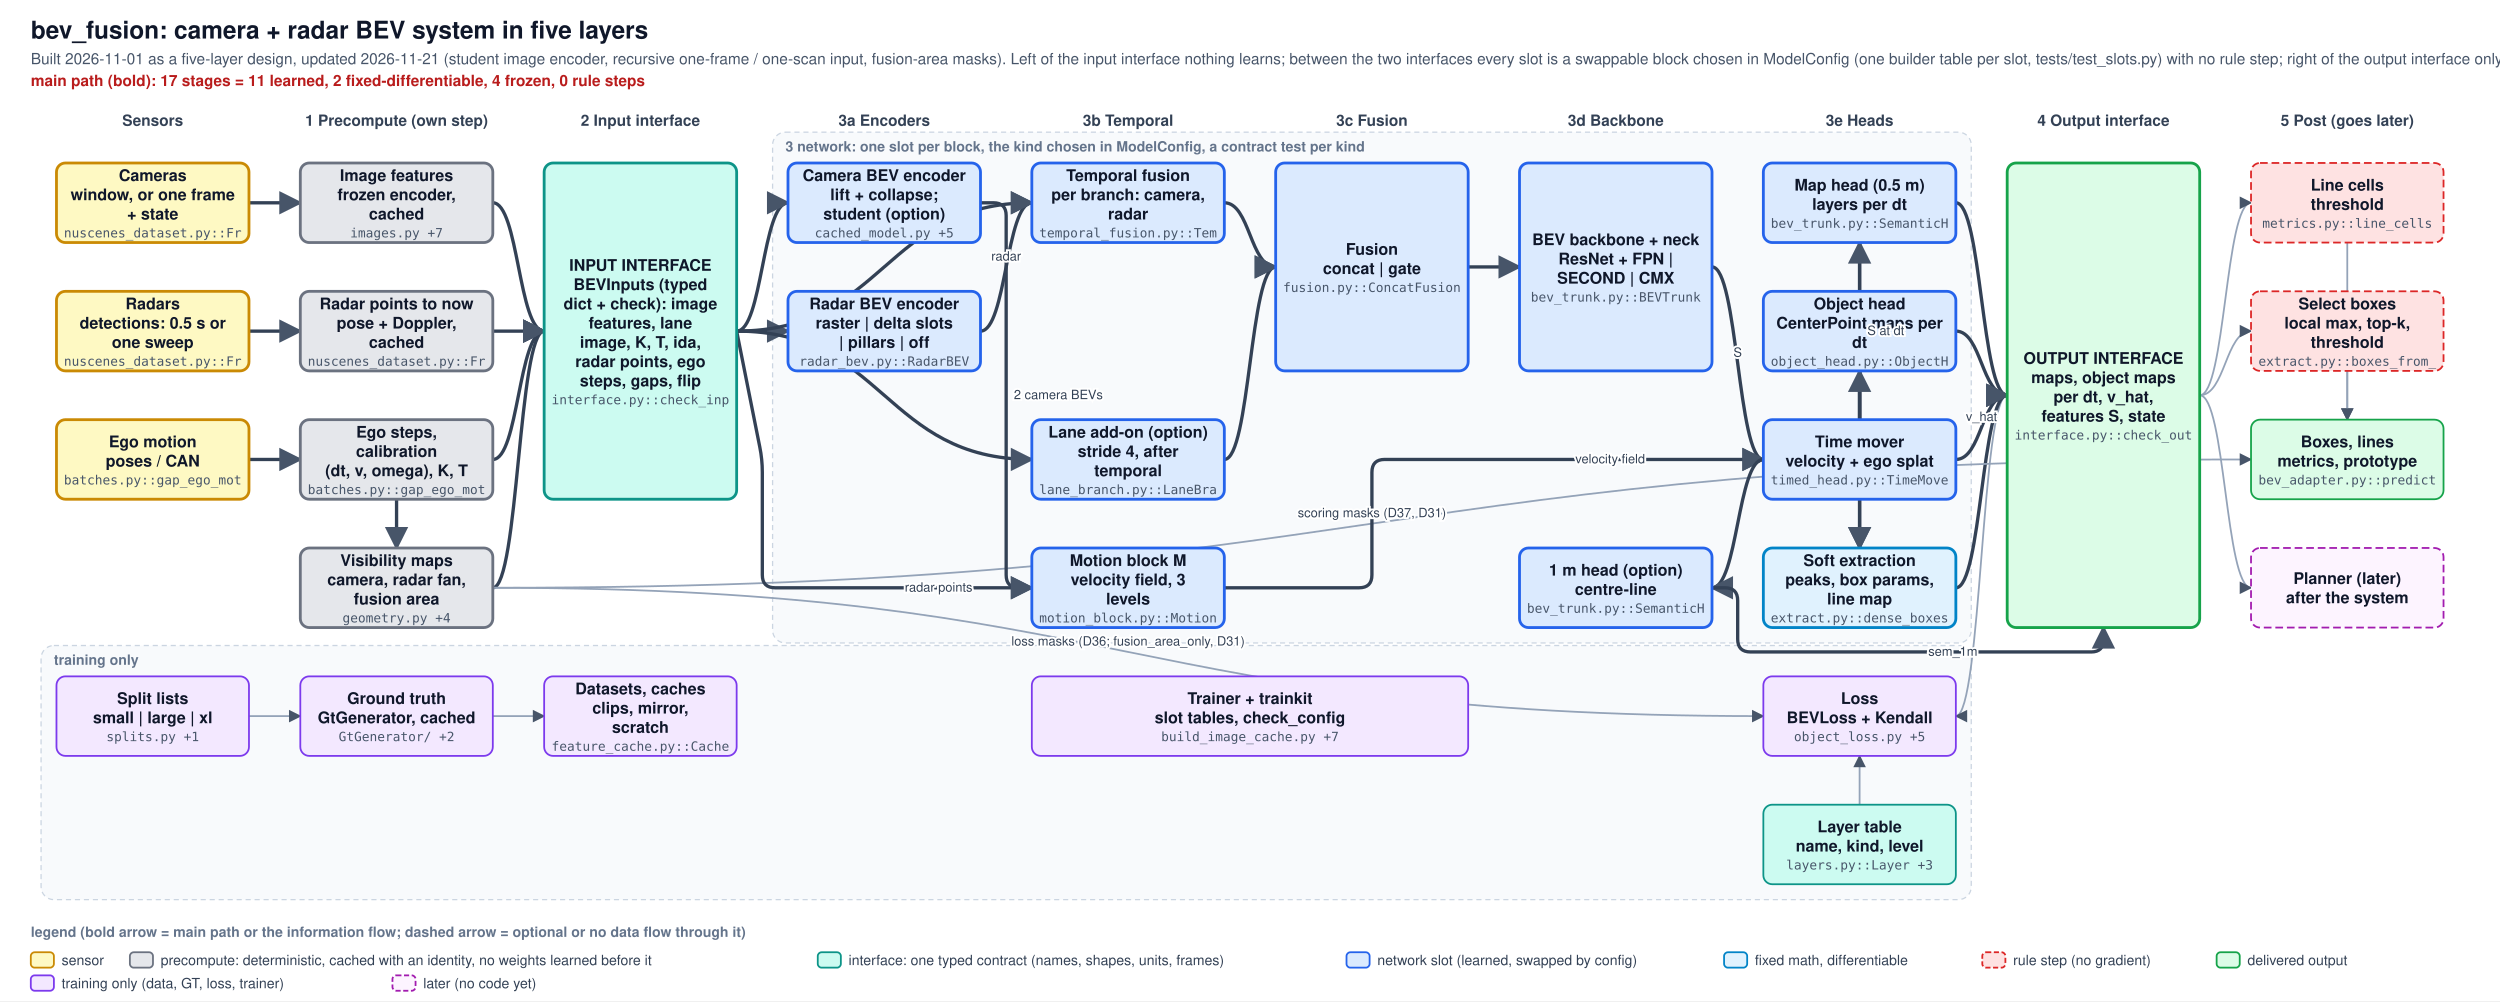
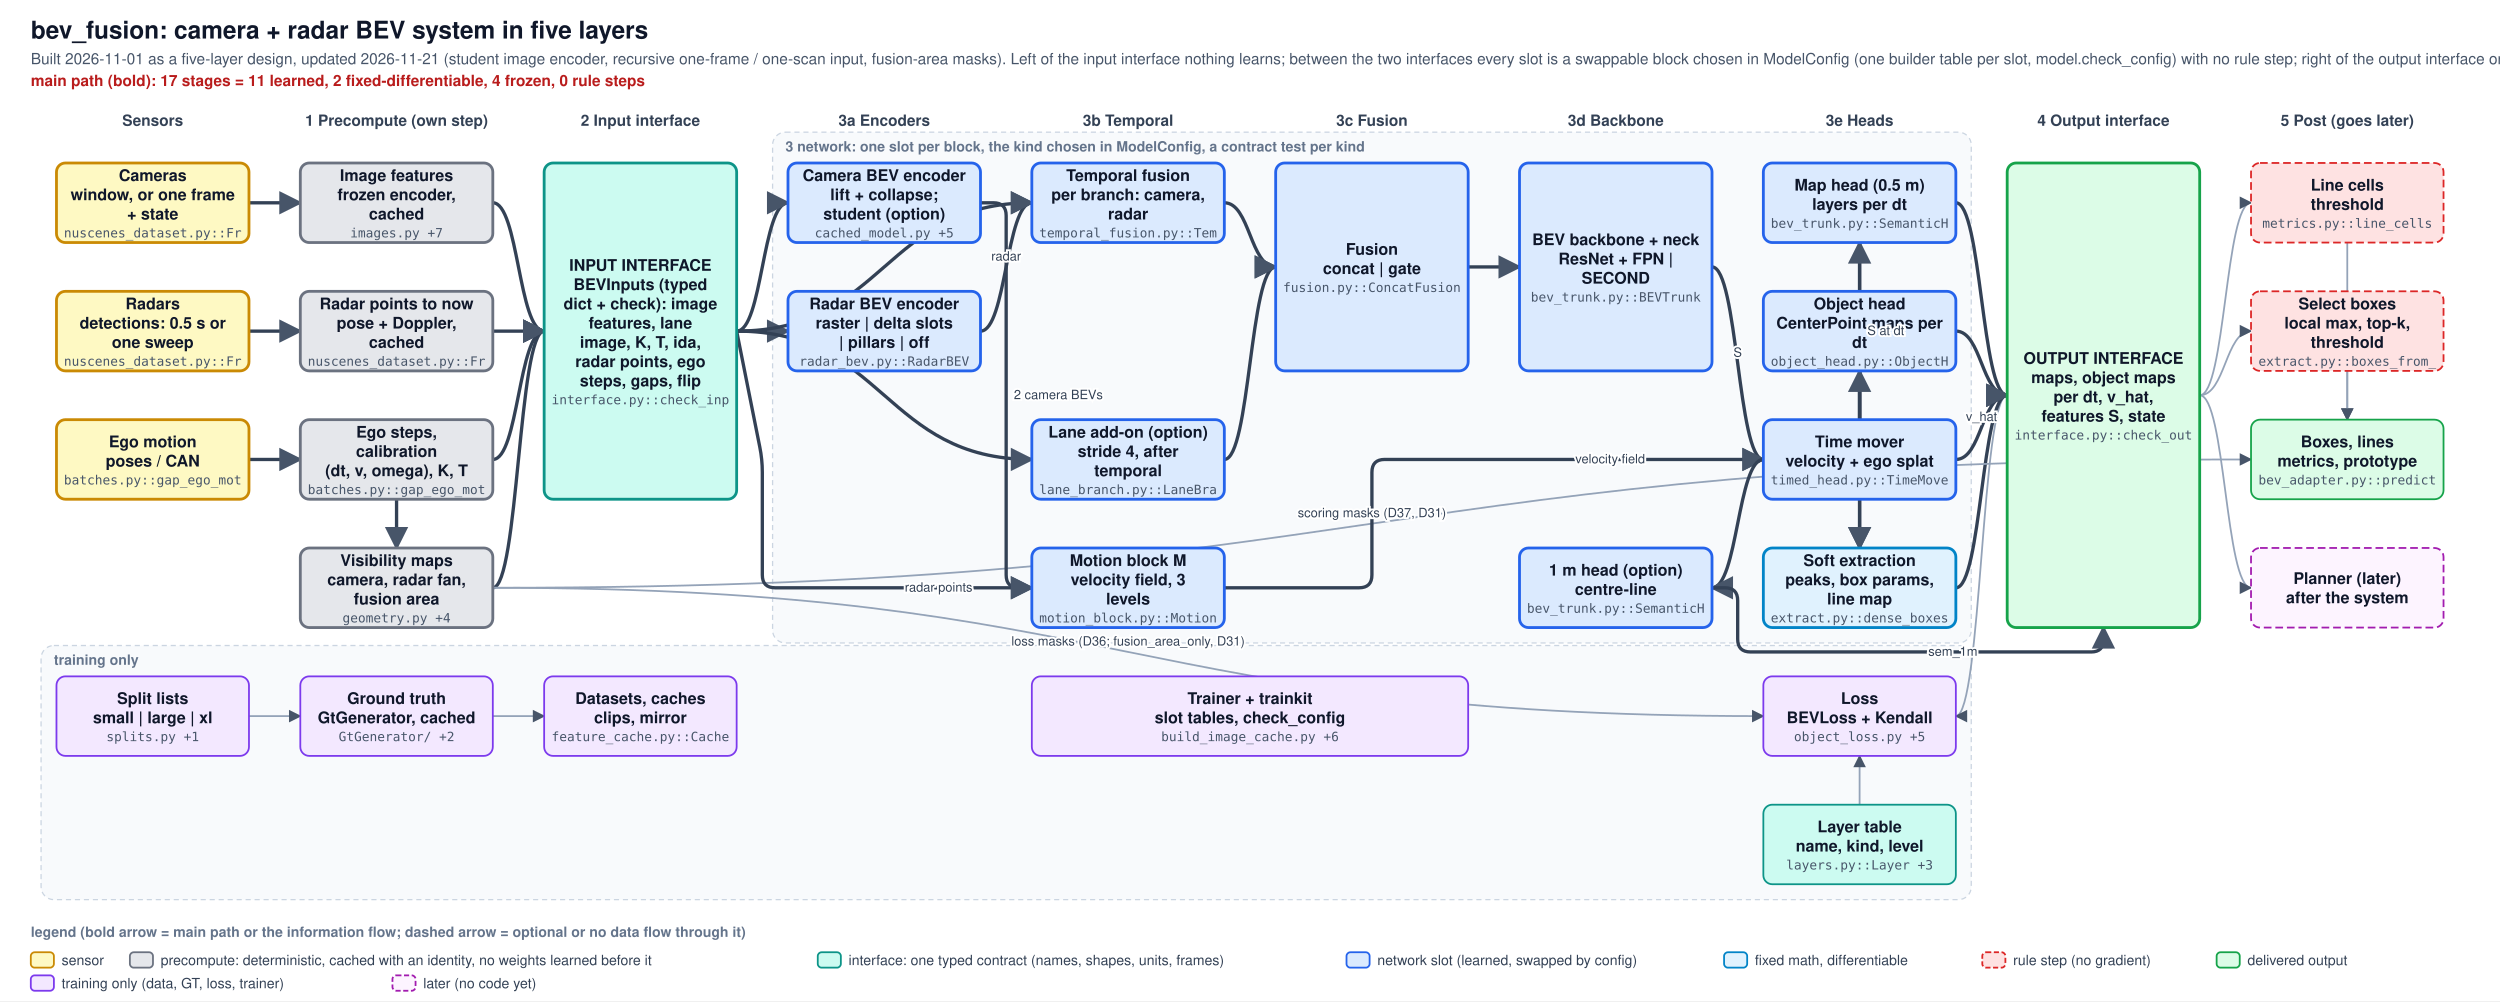
<svg xmlns="http://www.w3.org/2000/svg" viewBox="0 0 1948 780" width="1948" height="780" font-family="Segoe UI, Helvetica, Arial, sans-serif">
  <defs>
    <marker id="ah" viewBox="0 0 10 10" refX="9" refY="5" markerWidth="7" markerHeight="7" orient="auto-start-reverse">
      <path d="M0,0 L10,5 L0,10 z" fill="#475569" />
    </marker>
  </defs>
  <rect width="1948" height="780" fill="#ffffff" />
  <text x="24" y="30" font-size="19" font-weight="700" fill="#0f172a">bev_fusion: camera + radar BEV system in five layers</text>
-   <text x="24" y="50" font-size="12" fill="#475569">Built 2026-11-01 as a five-layer design, updated 2026-11-21 (student image encoder, recursive one-frame / one-scan input, fusion-area masks). Left of the input interface nothing learns; between the two interfaces every slot is a swappable block chosen in ModelConfig (one builder table per slot, tests/test_slots.py) with no rule step; right of the output interface only the selection of boxes and line cells for the metrics, and later the planner.</text>
+   <text x="24" y="50" font-size="12" fill="#475569">Built 2026-11-01 as a five-layer design, updated 2026-11-21 (student image encoder, recursive one-frame / one-scan input, fusion-area masks). Left of the input interface nothing learns; between the two interfaces every slot is a swappable block chosen in ModelConfig (one builder table per slot, model.check_config) with no rule step; right of the output interface only the selection of boxes and line cells for the metrics, and later the planner.</text>
  <text x="24" y="67" font-size="12" font-weight="600" fill="#b91c1c">main path (bold): 17 stages = 11 learned, 2 fixed-differentiable, 4 frozen, 0 rule steps</text>
  <text x="119.0" y="98" font-size="12" font-weight="700" text-anchor="middle" fill="#334155">Sensors</text>
  <text x="309.0" y="98" font-size="12" font-weight="700" text-anchor="middle" fill="#334155">1 Precompute (own step)</text>
  <text x="499.0" y="98" font-size="12" font-weight="700" text-anchor="middle" fill="#334155">2 Input interface</text>
  <text x="689.0" y="98" font-size="12" font-weight="700" text-anchor="middle" fill="#334155">3a Encoders</text>
  <text x="879.0" y="98" font-size="12" font-weight="700" text-anchor="middle" fill="#334155">3b Temporal</text>
  <text x="1069.0" y="98" font-size="12" font-weight="700" text-anchor="middle" fill="#334155">3c Fusion</text>
  <text x="1259.0" y="98" font-size="12" font-weight="700" text-anchor="middle" fill="#334155">3d Backbone</text>
  <text x="1449.0" y="98" font-size="12" font-weight="700" text-anchor="middle" fill="#334155">3e Heads</text>
  <text x="1639.0" y="98" font-size="12" font-weight="700" text-anchor="middle" fill="#334155">4 Output interface</text>
  <text x="1829.0" y="98" font-size="12" font-weight="700" text-anchor="middle" fill="#334155">5 Post (goes later)</text>
  <rect x="602.0" y="103.0" width="934.0" height="398.0" rx="10" fill="#f8fafc" stroke="#cbd5e1" stroke-dasharray="4 3" />
  <rect x="32.0" y="503.0" width="1504.0" height="198.0" rx="10" fill="#f8fafc" stroke="#cbd5e1" stroke-dasharray="4 3" />
  <path d="M194.0,158.0 C214.0,158.0 214.0,158.0 234.0,158.0" fill="none" stroke="#334155" stroke-width="2.6" marker-end="url(#ah)" />
  <path d="M194.0,258.0 C214.0,258.0 214.0,258.0 234.0,258.0" fill="none" stroke="#334155" stroke-width="2.6" marker-end="url(#ah)" />
  <path d="M194.0,358.0 C214.0,358.0 214.0,358.0 234.0,358.0" fill="none" stroke="#334155" stroke-width="2.6" marker-end="url(#ah)" />
  <path d="M384.0,158.0 C404.0,158.0 404.0,258.0 424.0,258.0" fill="none" stroke="#334155" stroke-width="2.6" marker-end="url(#ah)" />
  <path d="M384.0,258.0 C404.0,258.0 404.0,258.0 424.0,258.0" fill="none" stroke="#334155" stroke-width="2.6" marker-end="url(#ah)" />
  <path d="M384.0,358.0 C404.0,358.0 404.0,258.0 424.0,258.0" fill="none" stroke="#334155" stroke-width="2.6" marker-end="url(#ah)" />
  <path d="M574.0,258.0 C594.0,258.0 594.0,158.0 614.0,158.0" fill="none" stroke="#334155" stroke-width="2.6" marker-end="url(#ah)" />
  <path d="M574.0,258.0 C594.0,258.0 594.0,258.0 614.0,258.0" fill="none" stroke="#334155" stroke-width="2.6" marker-end="url(#ah)" />
  <path d="M954.0,158.0 C974.0,158.0 974.0,208.0 994.0,208.0" fill="none" stroke="#334155" stroke-width="2.6" marker-end="url(#ah)" />
  <path d="M1144.0,208.0 C1164.0,208.0 1164.0,208.0 1184.0,208.0" fill="none" stroke="#334155" stroke-width="2.6" marker-end="url(#ah)" />
  <path d="M1334.0,208.0 C1354.0,208.0 1354.0,358.0 1374.0,358.0" fill="none" stroke="#334155" stroke-width="2.6" marker-end="url(#ah)" />
  <path d="M1524.0,158.0 C1544.0,158.0 1544.0,308.0 1564.0,308.0" fill="none" stroke="#334155" stroke-width="2.6" marker-end="url(#ah)" />
  <path d="M1524.0,258.0 C1544.0,258.0 1544.0,308.0 1564.0,308.0" fill="none" stroke="#334155" stroke-width="2.6" marker-end="url(#ah)" />
  <path d="M1714.0,308.0 C1734.0,308.0 1734.0,158.0 1754.0,158.0" fill="none" stroke="#94a3b8" stroke-width="1.4" marker-end="url(#ah)" />
  <path d="M1714.0,308.0 C1734.0,308.0 1734.0,258.0 1754.0,258.0" fill="none" stroke="#94a3b8" stroke-width="1.4" marker-end="url(#ah)" />
  <path d="M1829.0,189.0 C1829.0,258.0 1829.0,258.0 1829.0,327.0" fill="none" stroke="#94a3b8" stroke-width="1.4" marker-end="url(#ah)" />
  <path d="M1829.0,289.0 C1829.0,308.0 1829.0,308.0 1829.0,327.0" fill="none" stroke="#94a3b8" stroke-width="1.4" marker-end="url(#ah)" />
  <path d="M384.0,558.0 C404.0,558.0 404.0,558.0 424.0,558.0" fill="none" stroke="#94a3b8" stroke-width="1.4" marker-end="url(#ah)" />
  <path d="M1564.0,308.0 C1544.0,308.0 1544.0,558.0 1524.0,558.0" fill="none" stroke="#94a3b8" stroke-width="1.4" marker-end="url(#ah)" />
  <path d="M574.0,258.0 C689.0,258.0 689.0,358.0 804.0,358.0" fill="none" stroke="#334155" stroke-width="2.6" marker-end="url(#ah)" />
  <path d="M954.0,358.0 C974.0,358.0 974.0,208.0 994.0,208.0" fill="none" stroke="#334155" stroke-width="2.6" marker-end="url(#ah)" />
  <path d="M574.0,258.0 C689.0,258.0 689.0,158.0 804.0,158.0" fill="none" stroke="#334155" stroke-width="2.6" marker-end="url(#ah)" />
  <path d="M764.0,258.0 C784.0,258.0 784.0,158.0 804.0,158.0" fill="none" stroke="#334155" stroke-width="2.6" marker-end="url(#ah)" />
  <path d="M1449.0,189.0 C1449.0,308.0 1449.0,308.0 1449.0,427.0" fill="none" stroke="#334155" stroke-width="2.6" marker-end="url(#ah)" />
  <path d="M1449.0,289.0 C1449.0,358.0 1449.0,358.0 1449.0,427.0" fill="none" stroke="#334155" stroke-width="2.6" marker-end="url(#ah)" />
  <path d="M1524.0,458.0 C1544.0,458.0 1544.0,308.0 1564.0,308.0" fill="none" stroke="#334155" stroke-width="2.6" marker-end="url(#ah)" />
  <path d="M1714.0,308.0 C1734.0,308.0 1734.0,458.0 1754.0,458.0" fill="none" stroke="#94a3b8" stroke-width="1.4" marker-end="url(#ah)" />
  <path d="M309.0,389.0 C309.0,408.0 309.0,408.0 309.0,427.0" fill="none" stroke="#334155" stroke-width="2.6" marker-end="url(#ah)" />
  <path d="M384.0,458.0 C404.0,458.0 404.0,258.0 424.0,258.0" fill="none" stroke="#334155" stroke-width="2.6" marker-end="url(#ah)" />
  <path d="M384.0,458.0 C879.0,458.0 879.0,558.0 1374.0,558.0" fill="none" stroke="#94a3b8" stroke-width="1.4" marker-end="url(#ah)" />
  <path d="M384.0,458.0 C1069.0,458.0 1069.0,358.0 1754.0,358.0" fill="none" stroke="#94a3b8" stroke-width="1.4" marker-end="url(#ah)" />
  <path d="M1449.0,327.0 C1449.0,258.0 1449.0,258.0 1449.0,189.0" fill="none" stroke="#334155" stroke-width="2.6" marker-end="url(#ah)" />
  <path d="M1449.0,327.0 C1449.0,308.0 1449.0,308.0 1449.0,289.0" fill="none" stroke="#334155" stroke-width="2.6" marker-end="url(#ah)" />
  <path d="M1524.0,358.0 C1544.0,358.0 1544.0,308.0 1564.0,308.0" fill="none" stroke="#334155" stroke-width="2.6" marker-end="url(#ah)" />
  <path d="M764.0,158.0 L774.0,158.0 Q784.0,158.0 784.0,168.0 L784.0,448.0 Q784.0,458.0 794.0,458.0 L804.0,458.0" fill="none" stroke="#334155" stroke-width="2.6" marker-end="url(#ah)" />
  <path d="M574.0,258.0 L592.0,348.2 Q594.0,358.0 594.0,368.0 L594.0,448.0 Q594.0,458.0 604.0,458.0 L804.0,458.0" fill="none" stroke="#334155" stroke-width="2.6" marker-end="url(#ah)" />
  <path d="M954.0,458.0 L1059.0,458.0 Q1069.0,458.0 1069.0,448.0 L1069.0,368.0 Q1069.0,358.0 1079.0,358.0 L1374.0,358.0" fill="none" stroke="#334155" stroke-width="2.6" marker-end="url(#ah)" />
  <path d="M1374.0,358.0 C1354.0,358.0 1354.0,458.0 1334.0,458.0" fill="none" stroke="#334155" stroke-width="2.6" marker-end="url(#ah)" />
  <path d="M1334.0,458.0 L1344.0,458.0 Q1354.0,458.0 1354.0,468.0 L1354.0,498.0 Q1354.0,508.0 1364.0,508.0 L1629.5,508.0 Q1639.0,508.0 1639.0,498.5 L1639.0,489.0" fill="none" stroke="#334155" stroke-width="2.6" marker-end="url(#ah)" />
  <path d="M1449.0,627.0 C1449.0,608.0 1449.0,608.0 1449.0,589.0" fill="none" stroke="#94a3b8" stroke-width="1.4" marker-end="url(#ah)" />
  <path d="M194.0,558.0 C214.0,558.0 214.0,558.0 234.0,558.0" fill="none" stroke="#94a3b8" stroke-width="1.4" marker-end="url(#ah)" />
  <g>
    <rect x="44" y="127.0" width="150" height="62" rx="7" fill="#fef9c3" stroke="#ca8a04" stroke-width="2.2" />
    <text x="119.0" y="141.0" font-size="12.5" font-weight="600" text-anchor="middle" fill="#0f172a">Cameras</text>
    <text x="119.0" y="156.0" font-size="12.5" font-weight="600" text-anchor="middle" fill="#0f172a">window, or one frame</text>
    <text x="119.0" y="171.0" font-size="12.5" font-weight="600" text-anchor="middle" fill="#0f172a">+ state</text>
    <text x="119.0" y="185.0" font-size="10" text-anchor="middle" fill="#475569" font-family="Consolas, Menlo, monospace">nuscenes_dataset.py::Fr</text>
  </g>
  <g>
    <rect x="44" y="227.0" width="150" height="62" rx="7" fill="#fef9c3" stroke="#ca8a04" stroke-width="2.2" />
    <text x="119.0" y="241.0" font-size="12.5" font-weight="600" text-anchor="middle" fill="#0f172a">Radars</text>
    <text x="119.0" y="256.0" font-size="12.5" font-weight="600" text-anchor="middle" fill="#0f172a">detections: 0.5 s or</text>
    <text x="119.0" y="271.0" font-size="12.5" font-weight="600" text-anchor="middle" fill="#0f172a">one sweep</text>
    <text x="119.0" y="285.0" font-size="10" text-anchor="middle" fill="#475569" font-family="Consolas, Menlo, monospace">nuscenes_dataset.py::Fr</text>
  </g>
  <g>
    <rect x="44" y="327.0" width="150" height="62" rx="7" fill="#fef9c3" stroke="#ca8a04" stroke-width="2.2" />
    <text x="119.0" y="348.5" font-size="12.5" font-weight="600" text-anchor="middle" fill="#0f172a">Ego motion</text>
    <text x="119.0" y="363.5" font-size="12.5" font-weight="600" text-anchor="middle" fill="#0f172a">poses / CAN</text>
    <text x="119.0" y="377.5" font-size="10" text-anchor="middle" fill="#475569" font-family="Consolas, Menlo, monospace">batches.py::gap_ego_mot</text>
  </g>
  <g>
    <rect x="234" y="127.0" width="150" height="62" rx="7" fill="#e5e7eb" stroke="#6b7280" stroke-width="2.2" />
    <text x="309.0" y="141.0" font-size="12.5" font-weight="600" text-anchor="middle" fill="#0f172a">Image features</text>
    <text x="309.0" y="156.0" font-size="12.5" font-weight="600" text-anchor="middle" fill="#0f172a">frozen encoder,</text>
    <text x="309.0" y="171.0" font-size="12.5" font-weight="600" text-anchor="middle" fill="#0f172a">cached</text>
    <text x="309.0" y="185.0" font-size="10" text-anchor="middle" fill="#475569" font-family="Consolas, Menlo, monospace">images.py +7</text>
  </g>
  <g>
    <rect x="234" y="227.0" width="150" height="62" rx="7" fill="#e5e7eb" stroke="#6b7280" stroke-width="2.2" />
    <text x="309.0" y="241.0" font-size="12.5" font-weight="600" text-anchor="middle" fill="#0f172a">Radar points to now</text>
    <text x="309.0" y="256.0" font-size="12.5" font-weight="600" text-anchor="middle" fill="#0f172a">pose + Doppler,</text>
    <text x="309.0" y="271.0" font-size="12.5" font-weight="600" text-anchor="middle" fill="#0f172a">cached</text>
    <text x="309.0" y="285.0" font-size="10" text-anchor="middle" fill="#475569" font-family="Consolas, Menlo, monospace">nuscenes_dataset.py::Fr</text>
  </g>
  <g>
    <rect x="234" y="327.0" width="150" height="62" rx="7" fill="#e5e7eb" stroke="#6b7280" stroke-width="2.2" />
    <text x="309.0" y="341.0" font-size="12.5" font-weight="600" text-anchor="middle" fill="#0f172a">Ego steps,</text>
    <text x="309.0" y="356.0" font-size="12.5" font-weight="600" text-anchor="middle" fill="#0f172a">calibration</text>
    <text x="309.0" y="371.0" font-size="12.5" font-weight="600" text-anchor="middle" fill="#0f172a">(dt, v, omega), K, T</text>
    <text x="309.0" y="385.0" font-size="10" text-anchor="middle" fill="#475569" font-family="Consolas, Menlo, monospace">batches.py::gap_ego_mot</text>
  </g>
  <g>
    <rect x="424" y="127.0" width="150" height="262" rx="7" fill="#ccfbf1" stroke="#0d9488" stroke-width="2.2" />
    <text x="499.0" y="211.0" font-size="12.5" font-weight="600" text-anchor="middle" fill="#0f172a">INPUT INTERFACE</text>
    <text x="499.0" y="226.0" font-size="12.5" font-weight="600" text-anchor="middle" fill="#0f172a">BEVInputs (typed</text>
    <text x="499.0" y="241.0" font-size="12.5" font-weight="600" text-anchor="middle" fill="#0f172a">dict + check): image</text>
    <text x="499.0" y="256.0" font-size="12.5" font-weight="600" text-anchor="middle" fill="#0f172a">features, lane</text>
    <text x="499.0" y="271.0" font-size="12.5" font-weight="600" text-anchor="middle" fill="#0f172a">image, K, T, ida,</text>
    <text x="499.0" y="286.0" font-size="12.5" font-weight="600" text-anchor="middle" fill="#0f172a">radar points, ego</text>
    <text x="499.0" y="301.0" font-size="12.5" font-weight="600" text-anchor="middle" fill="#0f172a">steps, gaps, flip</text>
    <text x="499.0" y="315.0" font-size="10" text-anchor="middle" fill="#475569" font-family="Consolas, Menlo, monospace">interface.py::check_inp</text>
  </g>
  <g>
    <rect x="614" y="127.0" width="150" height="62" rx="7" fill="#dbeafe" stroke="#2563eb" stroke-width="2.2" />
    <text x="689.0" y="141.0" font-size="12.5" font-weight="600" text-anchor="middle" fill="#0f172a">Camera BEV encoder</text>
    <text x="689.0" y="156.0" font-size="12.5" font-weight="600" text-anchor="middle" fill="#0f172a">lift + collapse;</text>
    <text x="689.0" y="171.0" font-size="12.5" font-weight="600" text-anchor="middle" fill="#0f172a">student (option)</text>
    <text x="689.0" y="185.0" font-size="10" text-anchor="middle" fill="#475569" font-family="Consolas, Menlo, monospace">cached_model.py +5</text>
  </g>
  <g>
    <rect x="614" y="227.0" width="150" height="62" rx="7" fill="#dbeafe" stroke="#2563eb" stroke-width="2.2" />
    <text x="689.0" y="241.0" font-size="12.5" font-weight="600" text-anchor="middle" fill="#0f172a">Radar BEV encoder</text>
    <text x="689.0" y="256.0" font-size="12.5" font-weight="600" text-anchor="middle" fill="#0f172a">raster | delta slots</text>
    <text x="689.0" y="271.0" font-size="12.5" font-weight="600" text-anchor="middle" fill="#0f172a">| pillars | off</text>
    <text x="689.0" y="285.0" font-size="10" text-anchor="middle" fill="#475569" font-family="Consolas, Menlo, monospace">radar_bev.py::RadarBEV </text>
  </g>
  <g>
    <rect x="804" y="127.0" width="150" height="62" rx="7" fill="#dbeafe" stroke="#2563eb" stroke-width="2.2" />
    <text x="879.0" y="141.0" font-size="12.5" font-weight="600" text-anchor="middle" fill="#0f172a">Temporal fusion</text>
    <text x="879.0" y="156.0" font-size="12.5" font-weight="600" text-anchor="middle" fill="#0f172a">per branch: camera,</text>
    <text x="879.0" y="171.0" font-size="12.5" font-weight="600" text-anchor="middle" fill="#0f172a">radar</text>
    <text x="879.0" y="185.0" font-size="10" text-anchor="middle" fill="#475569" font-family="Consolas, Menlo, monospace">temporal_fusion.py::Tem</text>
  </g>
  <g>
    <rect x="994" y="127.0" width="150" height="162" rx="7" fill="#dbeafe" stroke="#2563eb" stroke-width="2.2" />
    <text x="1069.0" y="198.5" font-size="12.5" font-weight="600" text-anchor="middle" fill="#0f172a">Fusion</text>
    <text x="1069.0" y="213.5" font-size="12.5" font-weight="600" text-anchor="middle" fill="#0f172a">concat | gate</text>
    <text x="1069.0" y="227.5" font-size="10" text-anchor="middle" fill="#475569" font-family="Consolas, Menlo, monospace">fusion.py::ConcatFusion</text>
  </g>
  <g>
    <rect x="1184" y="127.0" width="150" height="162" rx="7" fill="#dbeafe" stroke="#2563eb" stroke-width="2.2" />
    <text x="1259.0" y="191.0" font-size="12.5" font-weight="600" text-anchor="middle" fill="#0f172a">BEV backbone + neck</text>
    <text x="1259.0" y="206.0" font-size="12.5" font-weight="600" text-anchor="middle" fill="#0f172a">ResNet + FPN |</text>
-     <text x="1259.0" y="221.0" font-size="12.5" font-weight="600" text-anchor="middle" fill="#0f172a">SECOND | CMX</text>
+     <text x="1259.0" y="221.0" font-size="12.5" font-weight="600" text-anchor="middle" fill="#0f172a">SECOND</text>
    <text x="1259.0" y="235.0" font-size="10" text-anchor="middle" fill="#475569" font-family="Consolas, Menlo, monospace">bev_trunk.py::BEVTrunk </text>
  </g>
  <g>
    <rect x="1374" y="327.0" width="150" height="62" rx="7" fill="#dbeafe" stroke="#2563eb" stroke-width="2.2" />
    <text x="1449.0" y="348.5" font-size="12.5" font-weight="600" text-anchor="middle" fill="#0f172a">Time mover</text>
    <text x="1449.0" y="363.5" font-size="12.5" font-weight="600" text-anchor="middle" fill="#0f172a">velocity + ego splat</text>
    <text x="1449.0" y="377.5" font-size="10" text-anchor="middle" fill="#475569" font-family="Consolas, Menlo, monospace">timed_head.py::TimeMove</text>
  </g>
  <g>
    <rect x="1374" y="127.0" width="150" height="62" rx="7" fill="#dbeafe" stroke="#2563eb" stroke-width="2.2" />
    <text x="1449.0" y="148.5" font-size="12.5" font-weight="600" text-anchor="middle" fill="#0f172a">Map head (0.5 m)</text>
    <text x="1449.0" y="163.5" font-size="12.5" font-weight="600" text-anchor="middle" fill="#0f172a">layers per dt</text>
    <text x="1449.0" y="177.5" font-size="10" text-anchor="middle" fill="#475569" font-family="Consolas, Menlo, monospace">bev_trunk.py::SemanticH</text>
  </g>
  <g>
    <rect x="1374" y="227.0" width="150" height="62" rx="7" fill="#dbeafe" stroke="#2563eb" stroke-width="2.2" />
    <text x="1449.0" y="241.0" font-size="12.5" font-weight="600" text-anchor="middle" fill="#0f172a">Object head</text>
    <text x="1449.0" y="256.0" font-size="12.5" font-weight="600" text-anchor="middle" fill="#0f172a">CenterPoint maps per</text>
    <text x="1449.0" y="271.0" font-size="12.5" font-weight="600" text-anchor="middle" fill="#0f172a">dt</text>
    <text x="1449.0" y="285.0" font-size="10" text-anchor="middle" fill="#475569" font-family="Consolas, Menlo, monospace">object_head.py::ObjectH</text>
  </g>
  <g>
    <rect x="1754" y="427.0" width="150" height="62" rx="7" fill="#fdf4ff" stroke="#a21caf" stroke-width="1.4" stroke-dasharray="6 3" />
    <text x="1829.0" y="455.0" font-size="12.5" font-weight="600" text-anchor="middle" fill="#0f172a">Planner (later)</text>
    <text x="1829.0" y="470.0" font-size="12.5" font-weight="600" text-anchor="middle" fill="#0f172a">after the system</text>
  </g>
  <g>
    <rect x="1564" y="127.0" width="150" height="362" rx="7" fill="#dcfce7" stroke="#16a34a" stroke-width="2.2" />
    <text x="1639.0" y="283.5" font-size="12.5" font-weight="600" text-anchor="middle" fill="#0f172a">OUTPUT INTERFACE</text>
    <text x="1639.0" y="298.5" font-size="12.5" font-weight="600" text-anchor="middle" fill="#0f172a">maps, object maps</text>
    <text x="1639.0" y="313.5" font-size="12.5" font-weight="600" text-anchor="middle" fill="#0f172a">per dt, v_hat,</text>
    <text x="1639.0" y="328.5" font-size="12.5" font-weight="600" text-anchor="middle" fill="#0f172a">features S, state</text>
    <text x="1639.0" y="342.5" font-size="10" text-anchor="middle" fill="#475569" font-family="Consolas, Menlo, monospace">interface.py::check_out</text>
  </g>
  <g>
    <rect x="1754" y="127.0" width="150" height="62" rx="7" fill="#fee2e2" stroke="#dc2626" stroke-width="1.4" stroke-dasharray="6 3" />
    <text x="1829.0" y="148.5" font-size="12.5" font-weight="600" text-anchor="middle" fill="#0f172a">Line cells</text>
    <text x="1829.0" y="163.5" font-size="12.5" font-weight="600" text-anchor="middle" fill="#0f172a">threshold</text>
    <text x="1829.0" y="177.5" font-size="10" text-anchor="middle" fill="#475569" font-family="Consolas, Menlo, monospace">metrics.py::line_cells</text>
  </g>
  <g>
    <rect x="1754" y="227.0" width="150" height="62" rx="7" fill="#fee2e2" stroke="#dc2626" stroke-width="1.4" stroke-dasharray="6 3" />
    <text x="1829.0" y="241.0" font-size="12.5" font-weight="600" text-anchor="middle" fill="#0f172a">Select boxes</text>
    <text x="1829.0" y="256.0" font-size="12.5" font-weight="600" text-anchor="middle" fill="#0f172a">local max, top-k,</text>
    <text x="1829.0" y="271.0" font-size="12.5" font-weight="600" text-anchor="middle" fill="#0f172a">threshold</text>
    <text x="1829.0" y="285.0" font-size="10" text-anchor="middle" fill="#475569" font-family="Consolas, Menlo, monospace">extract.py::boxes_from_</text>
  </g>
  <g>
    <rect x="1754" y="327.0" width="150" height="62" rx="7" fill="#dcfce7" stroke="#16a34a" stroke-width="1.4" />
    <text x="1829.0" y="348.5" font-size="12.5" font-weight="600" text-anchor="middle" fill="#0f172a">Boxes, lines</text>
    <text x="1829.0" y="363.5" font-size="12.5" font-weight="600" text-anchor="middle" fill="#0f172a">metrics, prototype</text>
    <text x="1829.0" y="377.5" font-size="10" text-anchor="middle" fill="#475569" font-family="Consolas, Menlo, monospace">bev_adapter.py::predict</text>
  </g>
  <g>
    <rect x="234" y="527.0" width="150" height="62" rx="7" fill="#f3e8ff" stroke="#7c3aed" stroke-width="1.4" />
    <text x="309.0" y="548.5" font-size="12.5" font-weight="600" text-anchor="middle" fill="#0f172a">Ground truth</text>
    <text x="309.0" y="563.5" font-size="12.5" font-weight="600" text-anchor="middle" fill="#0f172a">GtGenerator, cached</text>
    <text x="309.0" y="577.5" font-size="10" text-anchor="middle" fill="#475569" font-family="Consolas, Menlo, monospace">GtGenerator/ +2</text>
  </g>
  <g>
    <rect x="424" y="527.0" width="150" height="62" rx="7" fill="#f3e8ff" stroke="#7c3aed" stroke-width="1.4" />
-     <text x="499.0" y="541.0" font-size="12.5" font-weight="600" text-anchor="middle" fill="#0f172a">Datasets, caches</text>
-     <text x="499.0" y="556.0" font-size="12.5" font-weight="600" text-anchor="middle" fill="#0f172a">clips, mirror,</text>
-     <text x="499.0" y="571.0" font-size="12.5" font-weight="600" text-anchor="middle" fill="#0f172a">scratch</text>
-     <text x="499.0" y="585.0" font-size="10" text-anchor="middle" fill="#475569" font-family="Consolas, Menlo, monospace">feature_cache.py::Cache</text>
+     <text x="499.0" y="548.5" font-size="12.5" font-weight="600" text-anchor="middle" fill="#0f172a">Datasets, caches</text>
+     <text x="499.0" y="563.5" font-size="12.5" font-weight="600" text-anchor="middle" fill="#0f172a">clips, mirror</text>
+     <text x="499.0" y="577.5" font-size="10" text-anchor="middle" fill="#475569" font-family="Consolas, Menlo, monospace">feature_cache.py::Cache</text>
  </g>
  <g>
    <rect x="804" y="527.0" width="340" height="62" rx="7" fill="#f3e8ff" stroke="#7c3aed" stroke-width="1.4" />
    <text x="974.0" y="548.5" font-size="12.5" font-weight="600" text-anchor="middle" fill="#0f172a">Trainer + trainkit</text>
    <text x="974.0" y="563.5" font-size="12.5" font-weight="600" text-anchor="middle" fill="#0f172a">slot tables, check_config</text>
-     <text x="974.0" y="577.5" font-size="10" text-anchor="middle" fill="#475569" font-family="Consolas, Menlo, monospace">build_image_cache.py +7</text>
+     <text x="974.0" y="577.5" font-size="10" text-anchor="middle" fill="#475569" font-family="Consolas, Menlo, monospace">build_image_cache.py +6</text>
  </g>
  <g>
    <rect x="1374" y="527.0" width="150" height="62" rx="7" fill="#f3e8ff" stroke="#7c3aed" stroke-width="1.4" />
    <text x="1449.0" y="548.5" font-size="12.5" font-weight="600" text-anchor="middle" fill="#0f172a">Loss</text>
    <text x="1449.0" y="563.5" font-size="12.5" font-weight="600" text-anchor="middle" fill="#0f172a">BEVLoss + Kendall</text>
    <text x="1449.0" y="577.5" font-size="10" text-anchor="middle" fill="#475569" font-family="Consolas, Menlo, monospace">object_loss.py +5</text>
  </g>
  <g>
    <rect x="804" y="327.0" width="150" height="62" rx="7" fill="#dbeafe" stroke="#2563eb" stroke-width="2.2" />
    <text x="879.0" y="341.0" font-size="12.5" font-weight="600" text-anchor="middle" fill="#0f172a">Lane add-on (option)</text>
    <text x="879.0" y="356.0" font-size="12.5" font-weight="600" text-anchor="middle" fill="#0f172a">stride 4, after</text>
    <text x="879.0" y="371.0" font-size="12.5" font-weight="600" text-anchor="middle" fill="#0f172a">temporal</text>
    <text x="879.0" y="385.0" font-size="10" text-anchor="middle" fill="#475569" font-family="Consolas, Menlo, monospace">lane_branch.py::LaneBra</text>
  </g>
  <g>
    <rect x="1374" y="427.0" width="150" height="62" rx="7" fill="#e0f2fe" stroke="#0284c7" stroke-width="2.2" />
    <text x="1449.0" y="441.0" font-size="12.5" font-weight="600" text-anchor="middle" fill="#0f172a">Soft extraction</text>
    <text x="1449.0" y="456.0" font-size="12.5" font-weight="600" text-anchor="middle" fill="#0f172a">peaks, box params,</text>
    <text x="1449.0" y="471.0" font-size="12.5" font-weight="600" text-anchor="middle" fill="#0f172a">line map</text>
    <text x="1449.0" y="485.0" font-size="10" text-anchor="middle" fill="#475569" font-family="Consolas, Menlo, monospace">extract.py::dense_boxes</text>
  </g>
  <g>
    <rect x="234" y="427.0" width="150" height="62" rx="7" fill="#e5e7eb" stroke="#6b7280" stroke-width="2.2" />
    <text x="309.0" y="441.0" font-size="12.5" font-weight="600" text-anchor="middle" fill="#0f172a">Visibility maps</text>
    <text x="309.0" y="456.0" font-size="12.5" font-weight="600" text-anchor="middle" fill="#0f172a">camera, radar fan,</text>
    <text x="309.0" y="471.0" font-size="12.5" font-weight="600" text-anchor="middle" fill="#0f172a">fusion area</text>
    <text x="309.0" y="485.0" font-size="10" text-anchor="middle" fill="#475569" font-family="Consolas, Menlo, monospace">geometry.py +4</text>
  </g>
  <g>
    <rect x="804" y="427.0" width="150" height="62" rx="7" fill="#dbeafe" stroke="#2563eb" stroke-width="2.2" />
    <text x="879.0" y="441.0" font-size="12.5" font-weight="600" text-anchor="middle" fill="#0f172a">Motion block M</text>
    <text x="879.0" y="456.0" font-size="12.5" font-weight="600" text-anchor="middle" fill="#0f172a">velocity field, 3</text>
    <text x="879.0" y="471.0" font-size="12.5" font-weight="600" text-anchor="middle" fill="#0f172a">levels</text>
    <text x="879.0" y="485.0" font-size="10" text-anchor="middle" fill="#475569" font-family="Consolas, Menlo, monospace">motion_block.py::Motion</text>
  </g>
  <g>
    <rect x="1184" y="427.0" width="150" height="62" rx="7" fill="#dbeafe" stroke="#2563eb" stroke-width="2.2" />
    <text x="1259.0" y="448.5" font-size="12.5" font-weight="600" text-anchor="middle" fill="#0f172a">1 m head (option)</text>
    <text x="1259.0" y="463.5" font-size="12.5" font-weight="600" text-anchor="middle" fill="#0f172a">centre-line</text>
    <text x="1259.0" y="477.5" font-size="10" text-anchor="middle" fill="#475569" font-family="Consolas, Menlo, monospace">bev_trunk.py::SemanticH</text>
  </g>
  <g>
    <rect x="1374" y="627.0" width="150" height="62" rx="7" fill="#ccfbf1" stroke="#0d9488" stroke-width="1.4" />
    <text x="1449.0" y="648.5" font-size="12.5" font-weight="600" text-anchor="middle" fill="#0f172a">Layer table</text>
    <text x="1449.0" y="663.5" font-size="12.5" font-weight="600" text-anchor="middle" fill="#0f172a">name, kind, level</text>
    <text x="1449.0" y="677.5" font-size="10" text-anchor="middle" fill="#475569" font-family="Consolas, Menlo, monospace">layers.py::Layer +3</text>
  </g>
  <g>
    <rect x="44" y="527.0" width="150" height="62" rx="7" fill="#f3e8ff" stroke="#7c3aed" stroke-width="1.4" />
    <text x="119.0" y="548.5" font-size="12.5" font-weight="600" text-anchor="middle" fill="#0f172a">Split lists</text>
    <text x="119.0" y="563.5" font-size="12.5" font-weight="600" text-anchor="middle" fill="#0f172a">small | large | xl</text>
    <text x="119.0" y="577.5" font-size="10" text-anchor="middle" fill="#475569" font-family="Consolas, Menlo, monospace">splits.py +1</text>
  </g>
  <text x="612.0" y="118.0" font-size="11" font-weight="600" fill="#64748b" stroke="#f8fafc" stroke-width="4" paint-order="stroke">3 network: one slot per block, the kind chosen in ModelConfig, a contract test per kind</text>
  <text x="42.0" y="518.0" font-size="11" font-weight="600" fill="#64748b" stroke="#f8fafc" stroke-width="4" paint-order="stroke">training only</text>
  <text x="1354.0" y="278.0" font-size="10" text-anchor="middle" fill="#334155" stroke="#ffffff" stroke-width="3" paint-order="stroke">S</text>
  <text x="784.0" y="203.0" font-size="10" text-anchor="middle" fill="#334155" stroke="#ffffff" stroke-width="3" paint-order="stroke">radar</text>
  <text x="879.0" y="503.0" font-size="10" text-anchor="middle" fill="#334155" stroke="#ffffff" stroke-width="3" paint-order="stroke">loss masks (D36; fusion_area_only, D31)</text>
  <text x="1069.0" y="403.0" font-size="10" text-anchor="middle" fill="#334155" stroke="#ffffff" stroke-width="3" paint-order="stroke">scoring masks (D37, D31)</text>
  <text x="1455.0" y="261.0" font-size="10" text-anchor="start" fill="#334155" stroke="#ffffff" stroke-width="3" paint-order="stroke">S at dt</text>
  <text x="1544.0" y="328.0" font-size="10" text-anchor="middle" fill="#334155" stroke="#ffffff" stroke-width="3" paint-order="stroke">v_hat</text>
  <text x="790.0" y="311.0" font-size="10" text-anchor="start" fill="#334155" stroke="#ffffff" stroke-width="3" paint-order="stroke">2 camera BEVs</text>
  <text x="705.0" y="461.0" font-size="10" text-anchor="start" fill="#334155" stroke="#ffffff" stroke-width="3" paint-order="stroke">radar points</text>
  <text x="1227.5" y="361.0" font-size="10" text-anchor="start" fill="#334155" stroke="#ffffff" stroke-width="3" paint-order="stroke">velocity field</text>
  <text x="1502.5" y="511.0" font-size="10" text-anchor="start" fill="#334155" stroke="#ffffff" stroke-width="3" paint-order="stroke">sem_1m</text>
  <text x="24" y="730" font-size="11" font-weight="600" fill="#64748b">legend (bold arrow = main path or the information flow; dashed arrow = optional or no data flow through it)</text>
  <rect x="24" y="742" width="18" height="12" rx="3" fill="#fef9c3" stroke="#ca8a04" stroke-width="1.4" />
  <text x="48" y="752" font-size="11" fill="#334155">sensor</text>
  <rect x="101.2" y="742" width="18" height="12" rx="3" fill="#e5e7eb" stroke="#6b7280" stroke-width="1.4" />
  <text x="125.2" y="752" font-size="11" fill="#334155">precompute: deterministic, cached with an identity, no weights learned before it</text>
  <rect x="637.2" y="742" width="18" height="12" rx="3" fill="#ccfbf1" stroke="#0d9488" stroke-width="1.4" />
  <text x="661.2" y="752" font-size="11" fill="#334155">interface: one typed contract (names, shapes, units, frames)</text>
  <rect x="1049.2" y="742" width="18" height="12" rx="3" fill="#dbeafe" stroke="#2563eb" stroke-width="1.4" />
  <text x="1073.2" y="752" font-size="11" fill="#334155">network slot (learned, swapped by config)</text>
  <rect x="1343.4" y="742" width="18" height="12" rx="3" fill="#e0f2fe" stroke="#0284c7" stroke-width="1.4" />
  <text x="1367.4" y="752" font-size="11" fill="#334155">fixed math, differentiable</text>
  <rect x="1544.6" y="742" width="18" height="12" rx="3" fill="#fee2e2" stroke="#dc2626" stroke-width="1.4" stroke-dasharray="4 2" />
  <text x="1568.6" y="752" font-size="11" fill="#334155">rule step (no gradient)</text>
  <rect x="1727.2" y="742" width="18" height="12" rx="3" fill="#dcfce7" stroke="#16a34a" stroke-width="1.4" />
  <text x="1751.2" y="752" font-size="11" fill="#334155">delivered output</text>
  <rect x="24" y="760" width="18" height="12" rx="3" fill="#f3e8ff" stroke="#7c3aed" stroke-width="1.4" />
  <text x="48" y="770" font-size="11" fill="#334155">training only (data, GT, loss, trainer)</text>
  <rect x="305.8" y="760" width="18" height="12" rx="3" fill="#fdf4ff" stroke="#a21caf" stroke-width="1.4" stroke-dasharray="4 2" />
  <text x="329.8" y="770" font-size="11" fill="#334155">later (no code yet)</text>
</svg>
